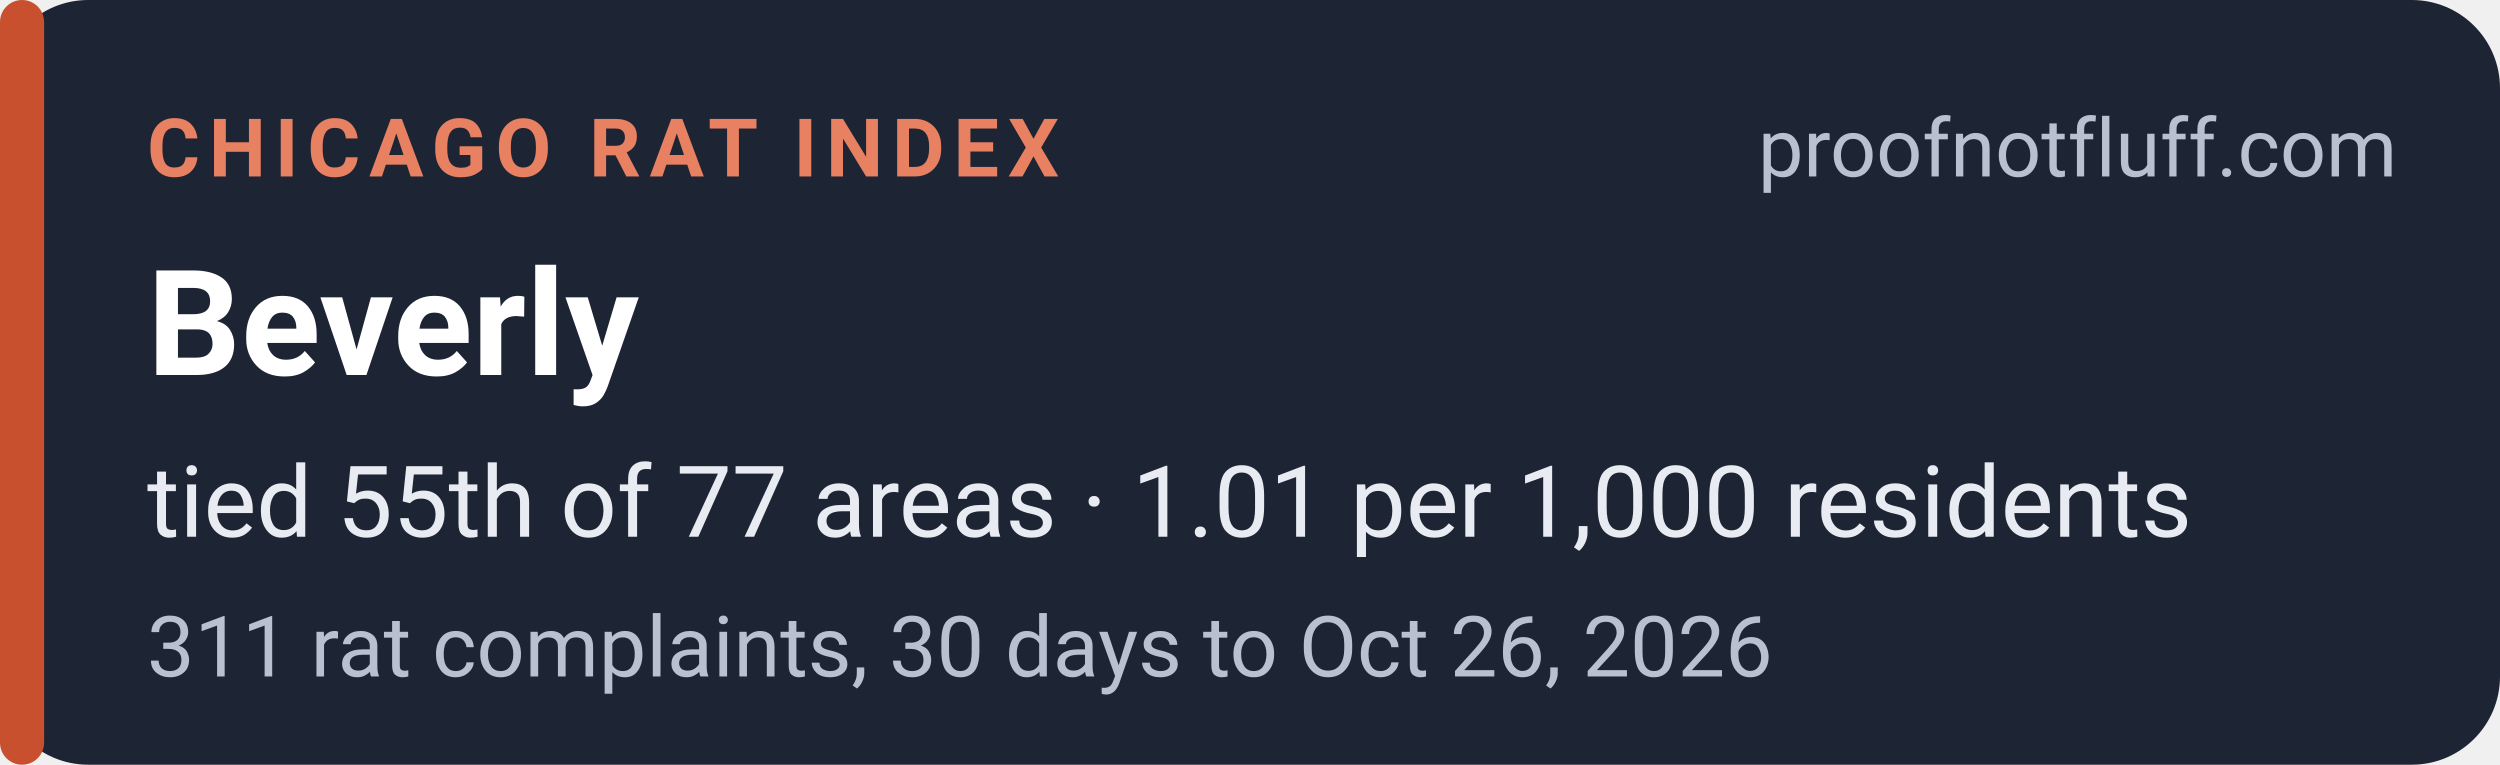
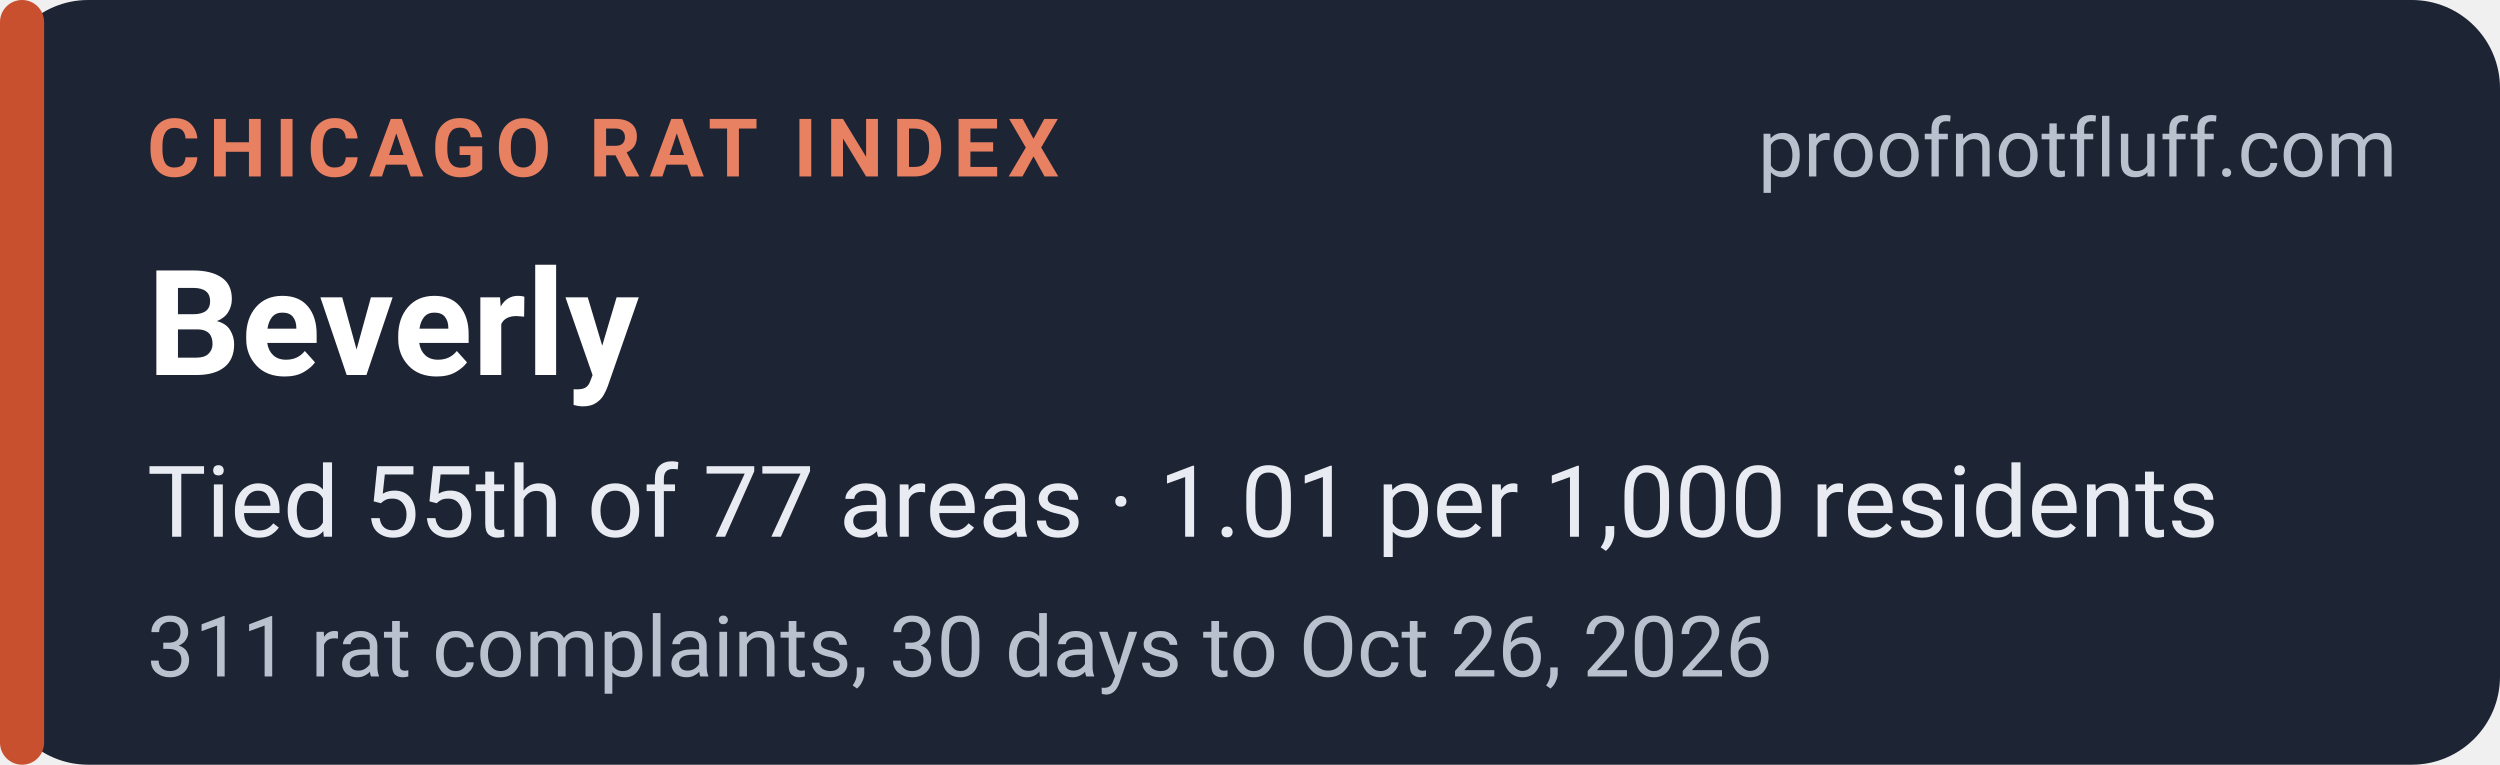
<svg xmlns="http://www.w3.org/2000/svg" width="340" height="104" viewBox="0 0 340 104" role="img" aria-labelledby="t d">
  <rect width="340" height="104" rx="12" fill="#1d2433" />
  <rect x="0" y="0" width="6" height="104" rx="3" fill="#c8502f" />
  <g font-family="system-ui,-apple-system,'Segoe UI',Roboto,Helvetica,Arial,sans-serif">
    <text x="20" y="24" font-size="11" font-weight="700" letter-spacing="1.2" fill="#e88062">CHICAGO RAT INDEX</text>
    <text x="326" y="24" font-size="11" fill="#b9c0ce" text-anchor="end">proofnotfluff.com</text>
    <text x="20" y="51" font-size="20" font-weight="700" fill="#ffffff">Beverly</text>
-     <text x="20" y="73" font-size="13.5" fill="#e8ebf1">tied 55th of 77 areas · 1.01 per 1,000 residents</text>
+     <text x="20" y="73" font-size="13.5" fill="#e8ebf1">Tied 55th of 77 areas · 1.01 per 1,000 residents</text>
    <text x="20" y="92" font-size="11.5" fill="#b9c0ce">311 rat complaints, 30 days to Oct 26, 2026</text>
  </g>
</svg>
